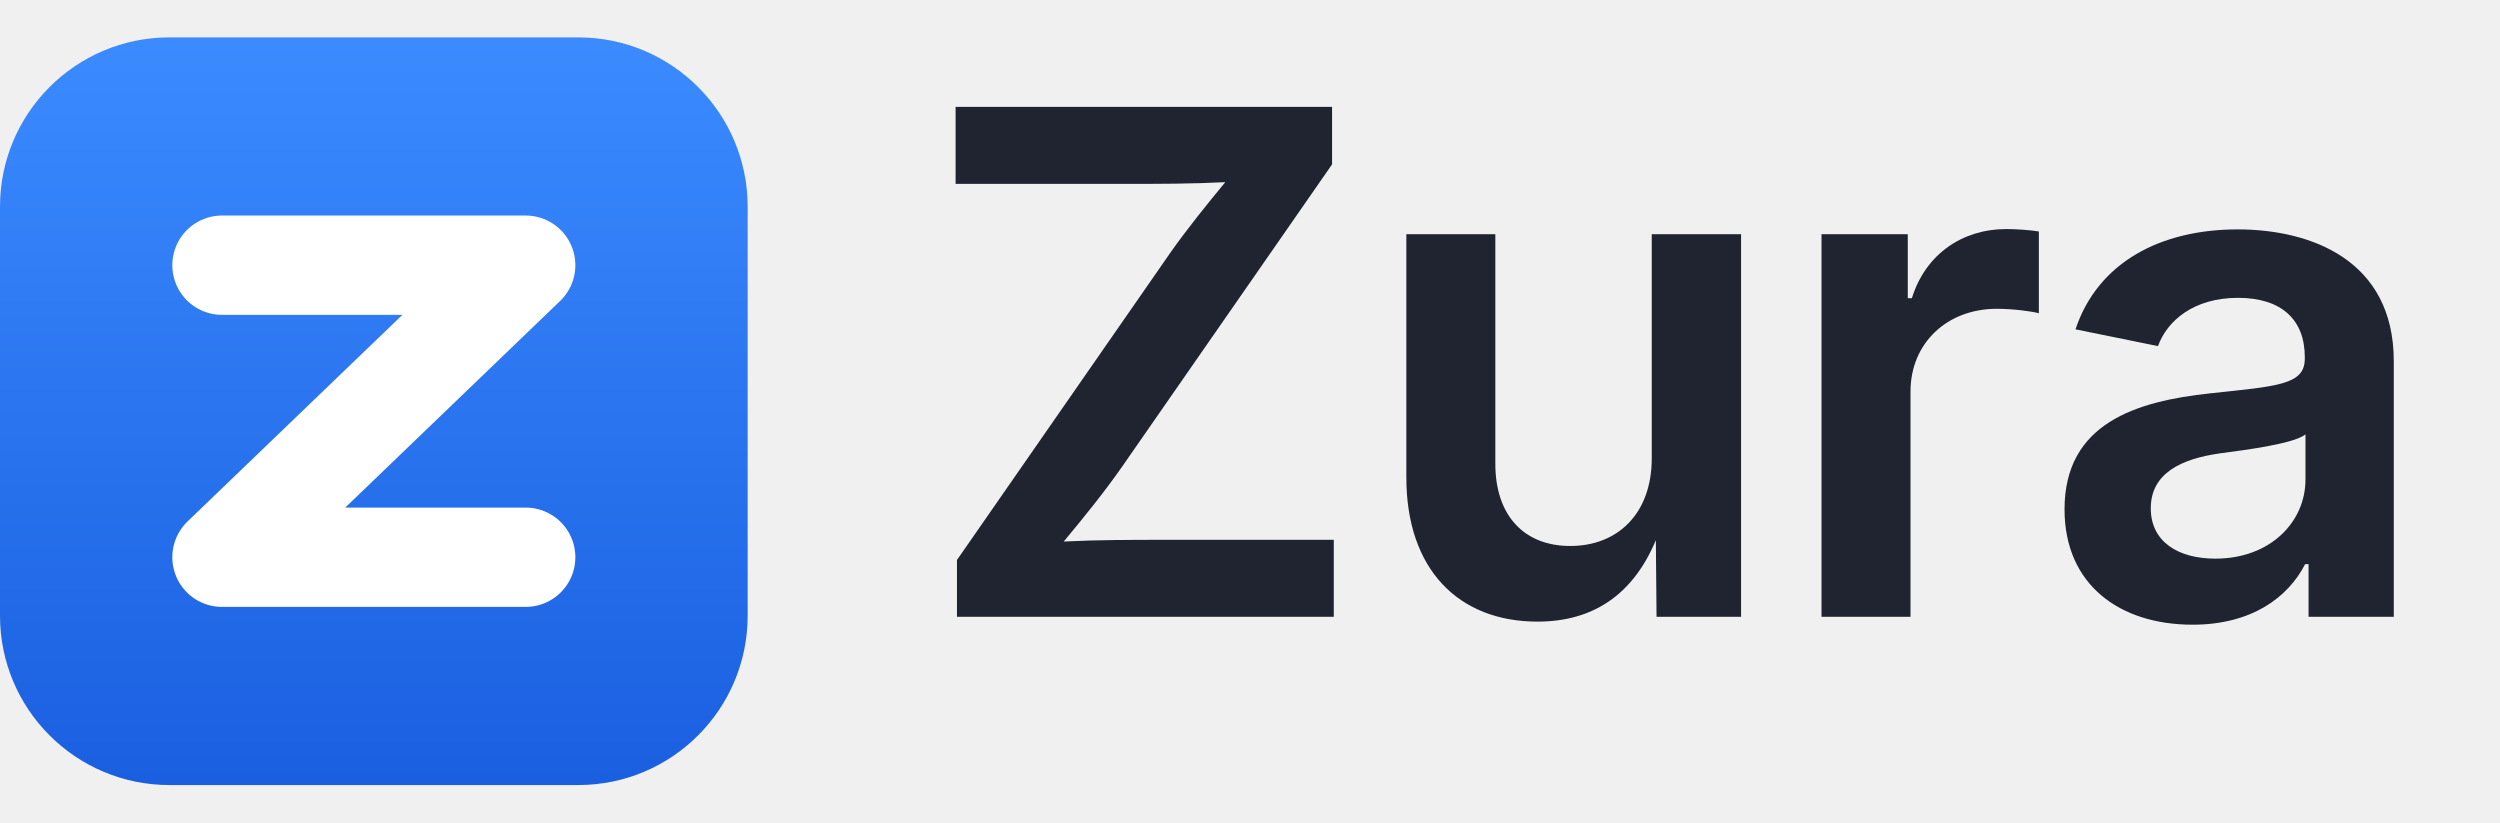
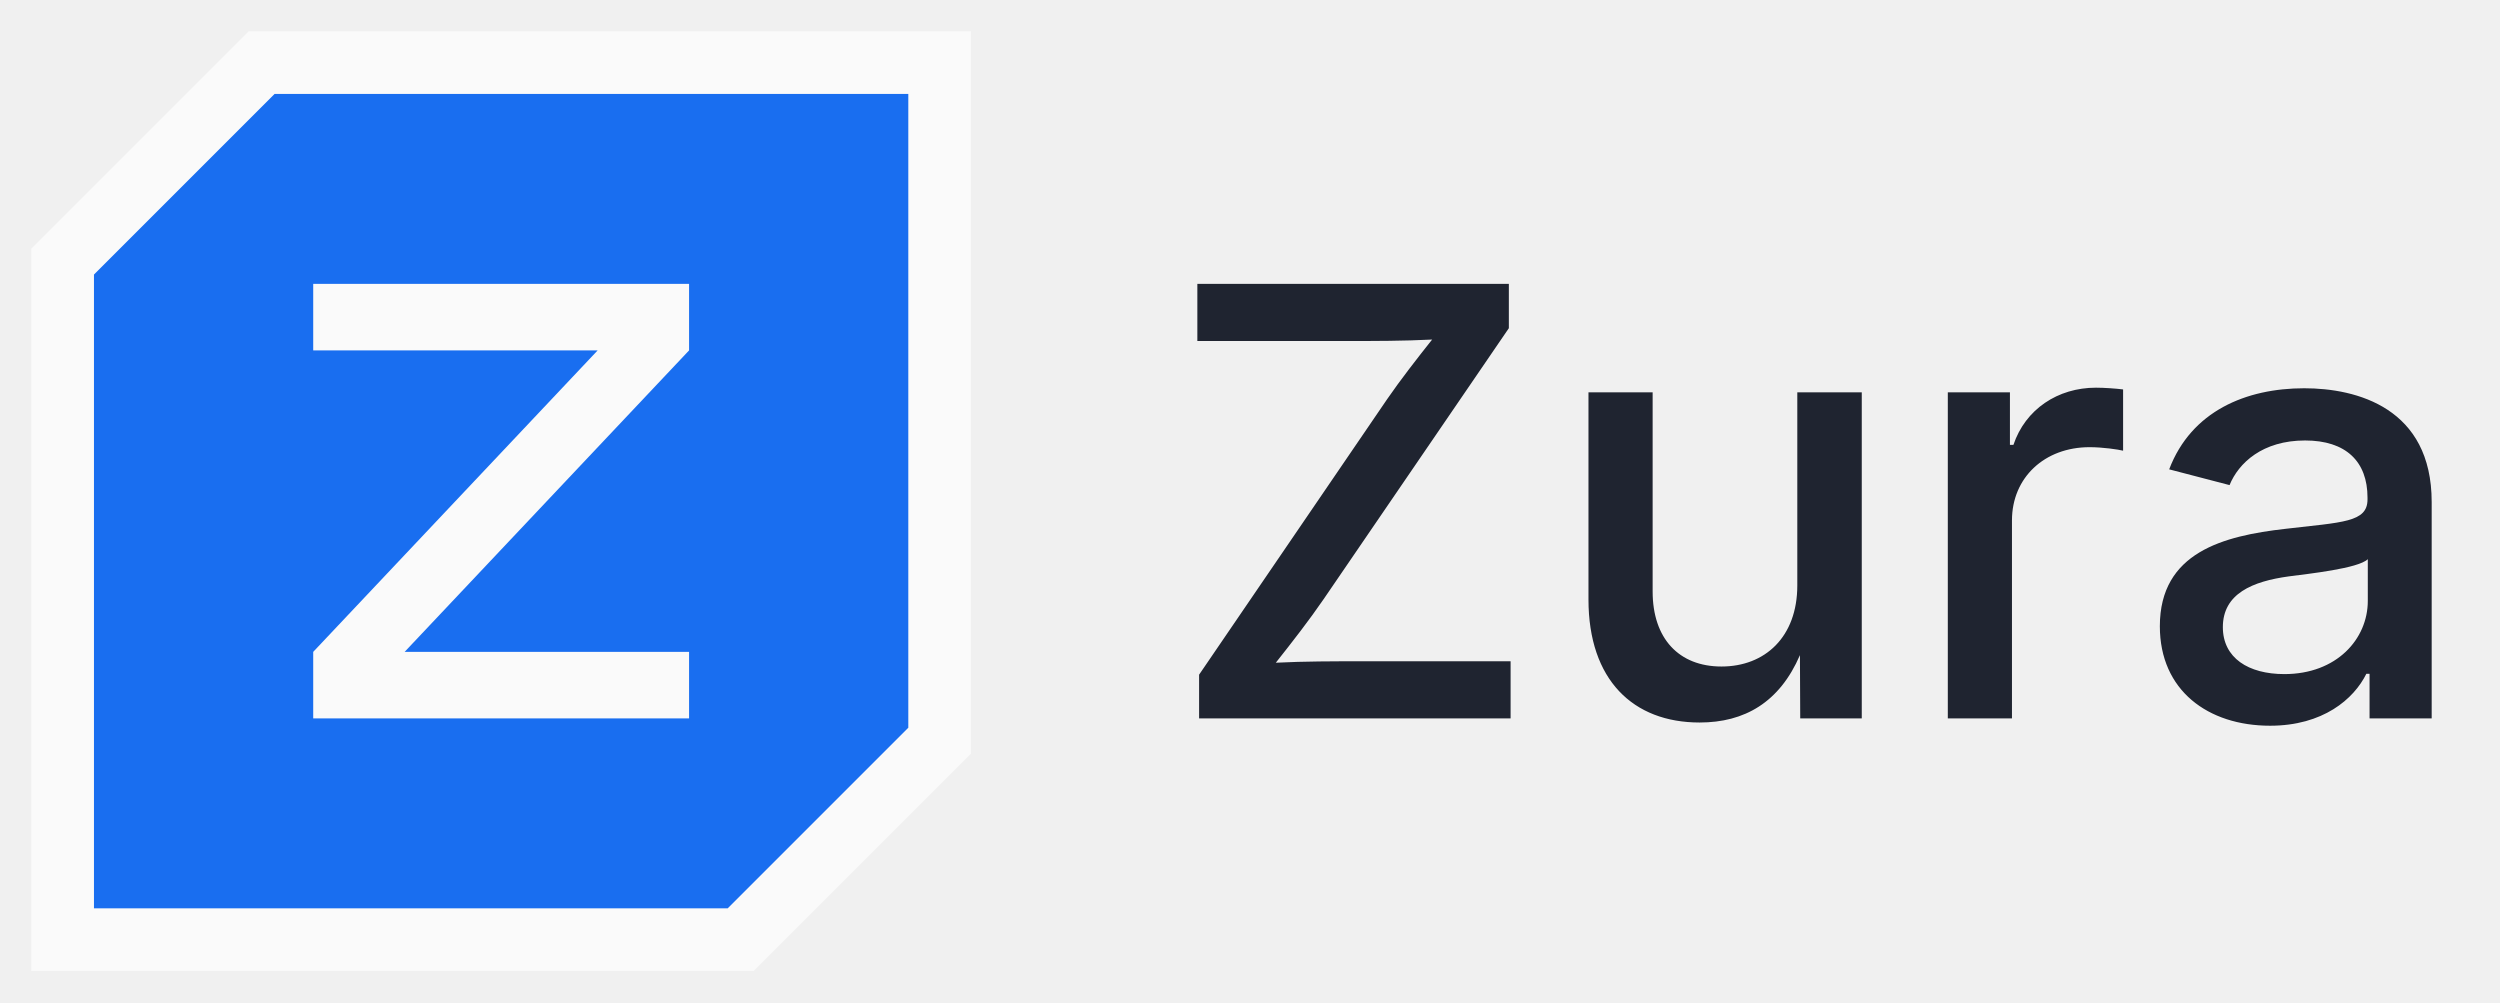
- <svg xmlns="http://www.w3.org/2000/svg" viewBox="0 0 535 176" width="535" height="176">
-   <g transform="translate(0 8) scale(0.3125)">
-     <defs>
-       <linearGradient id="g" x1="0" y1="0" x2="0" y2="1">
-         <stop offset="0" stop-color="#3B8BFF" />
-         <stop offset="1" stop-color="#1A5FE0" />
-       </linearGradient>
-     </defs>
-     <rect width="512" height="512" rx="116" fill="url(#g)" />
-     <path d="M152 156 H360 L152 356 H360" fill="none" stroke="#fff" stroke-width="68" stroke-linecap="round" stroke-linejoin="round" />
+ <svg xmlns="http://www.w3.org/2000/svg" viewBox="0 0 439 176" width="439" height="176">
+   <g transform="scale(0.34375)">
+     <path d="M127 16H496V385L385 496H16V127Z" fill="#FAFAFA" />
+     <path d="M140.255 48H464V371.745L371.745 464H48V140.255Z" fill="#196EF0" />
+     <path d="M160 145 L352 145 L352 179 L206.7 333 L352 333 L352 367 L160 367 L160 333 L305.3 179 L160 179Z" fill="#FAFAFA" />
  </g>
-   <path fill="#1F2430" d="M204.789 132.0H285.429V115.521H249.613C242.289 115.521 234.965 115.521 227.641 115.887C232.035 110.613 236.356 105.267 240.092 99.92L285.062 35.174V22.869H204.496V39.349H240.971C248.075 39.349 255.18 39.349 262.211 38.982C258.109 43.963 254.081 48.943 250.565 53.924L204.789 119.842Z M329.011 133.025C340.876 133.025 349.445 127.312 354.353 115.594L354.499 132.0H372.59V50.115H353.474V98.089C353.474 109.954 346.149 116.839 336.042 116.839C326.081 116.839 320.002 110.247 320.002 99.261V50.115H300.959V102.19C300.959 121.893 312.165 133.025 329.011 133.025Z M389.805 132.0H408.848V83.807C408.848 73.406 416.685 66.082 427.305 66.082C430.674 66.082 434.702 66.595 436.313 67.034V49.529C434.482 49.236 431.479 49.017 429.355 49.017C419.98 49.017 412.07 54.363 409.141 63.812H408.262V50.115H389.805Z M469.202 133.685C481.946 133.685 489.71 127.752 493.299 120.721H494.031V132.0H512.269V77.288C512.269 55.462 494.251 49.09 478.87 49.09C462.464 49.09 448.987 56.048 444.153 70.477L461.805 74.065C463.782 68.646 469.422 63.738 478.943 63.738C488.245 63.738 493.226 68.426 493.226 76.409V76.775C493.226 82.415 487.22 82.635 473.011 84.173C457.19 85.857 441.81 90.545 441.81 109.002C441.81 125.115 453.602 133.685 469.202 133.685ZM474.109 119.549C466.053 119.549 460.267 115.887 460.267 108.782C460.267 101.312 466.712 98.162 475.281 96.99C480.188 96.331 490.809 95.013 493.372 92.962V102.63C493.372 111.712 485.828 119.549 474.109 119.549Z" />
+   <path fill="#1F2430" d="M210.562 126.156H265.261V116.118H239.294C234.173 116.118 229.102 116.118 224.032 116.374C226.951 112.686 229.871 108.948 232.431 105.209L264.954 57.629V49.844H210.255V59.882H236.426C241.446 59.882 246.465 59.882 251.484 59.626C248.718 63.109 246.004 66.592 243.597 70.074L210.562 118.474ZM298.449 126.873C306.337 126.873 312.483 123.339 316.068 115.042L316.119 126.156H326.926V68.896H315.607V102.802C315.607 111.867 309.922 117.04 302.291 117.04C294.813 117.04 290.204 112.123 290.204 103.877V68.896H278.936V105.26C278.936 119.396 286.772 126.873 298.449 126.873ZM342.035 126.156H353.302V91.38C353.302 83.851 359.039 78.525 366.926 78.525C369.282 78.525 371.996 78.935 372.816 79.14V68.384C371.638 68.23 369.487 68.077 368.053 68.077C361.343 68.077 355.658 71.867 353.558 78.115H352.944V68.896H342.035ZM398.629 127.437C407.899 127.437 413.328 122.776 415.53 118.32H416.094V126.156H427.003V88.154C427.003 71.611 413.84 68.179 404.621 68.179C394.429 68.179 384.8 72.174 380.908 82.417L391.51 85.183C393.097 81.291 397.297 77.347 404.775 77.347C411.945 77.347 415.735 81.035 415.735 87.385V87.693C415.735 91.739 411.382 91.688 401.292 92.866C390.485 94.095 379.269 96.963 379.269 109.972C379.269 121.239 387.72 127.437 398.629 127.437ZM401.138 118.371C394.839 118.371 390.332 115.554 390.332 110.126C390.332 104.236 395.556 102.085 401.907 101.214C405.389 100.753 414.096 99.831 415.786 98.192V105.516C415.786 112.225 410.306 118.371 401.138 118.371Z" />
</svg>
